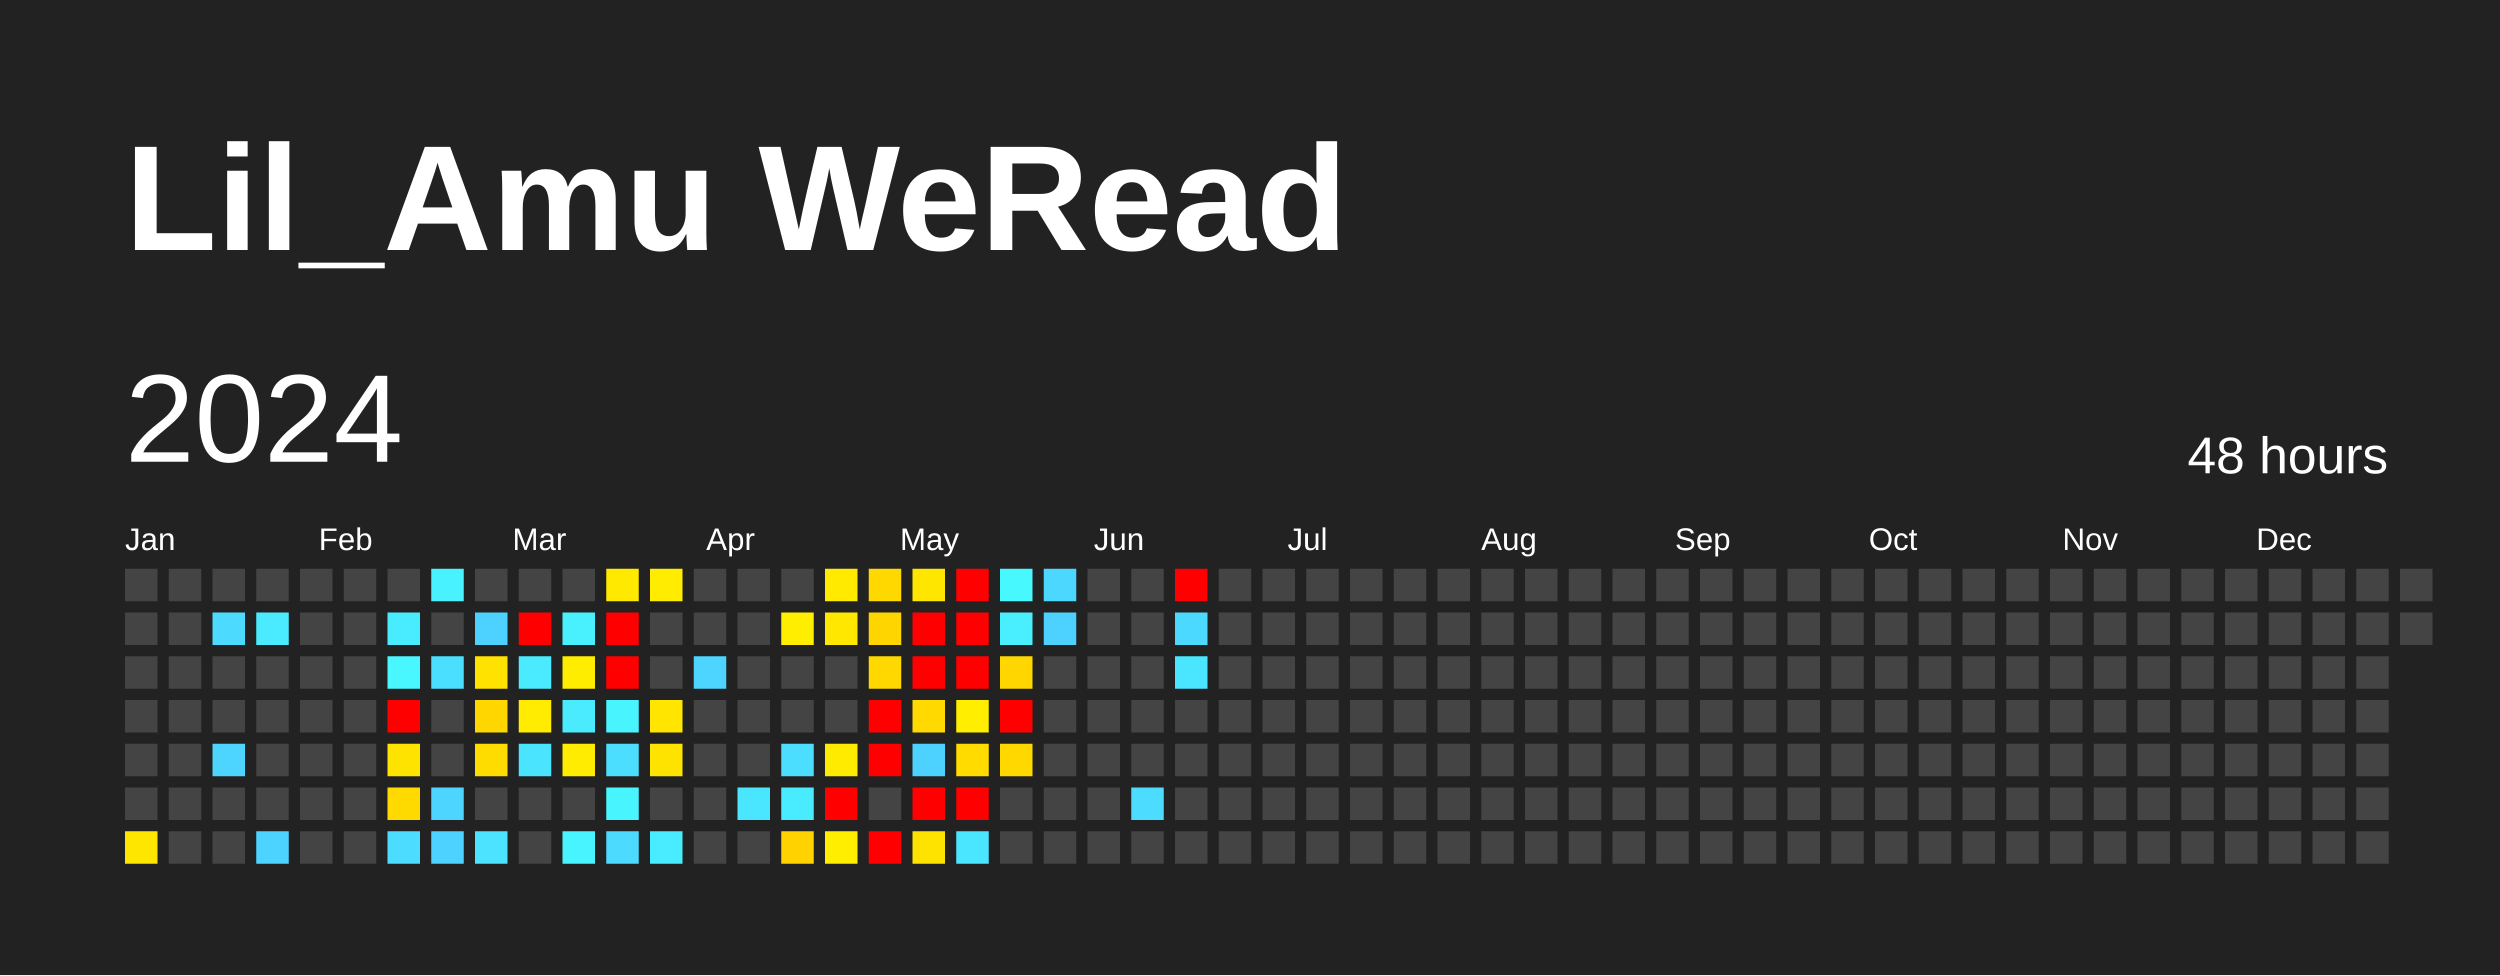
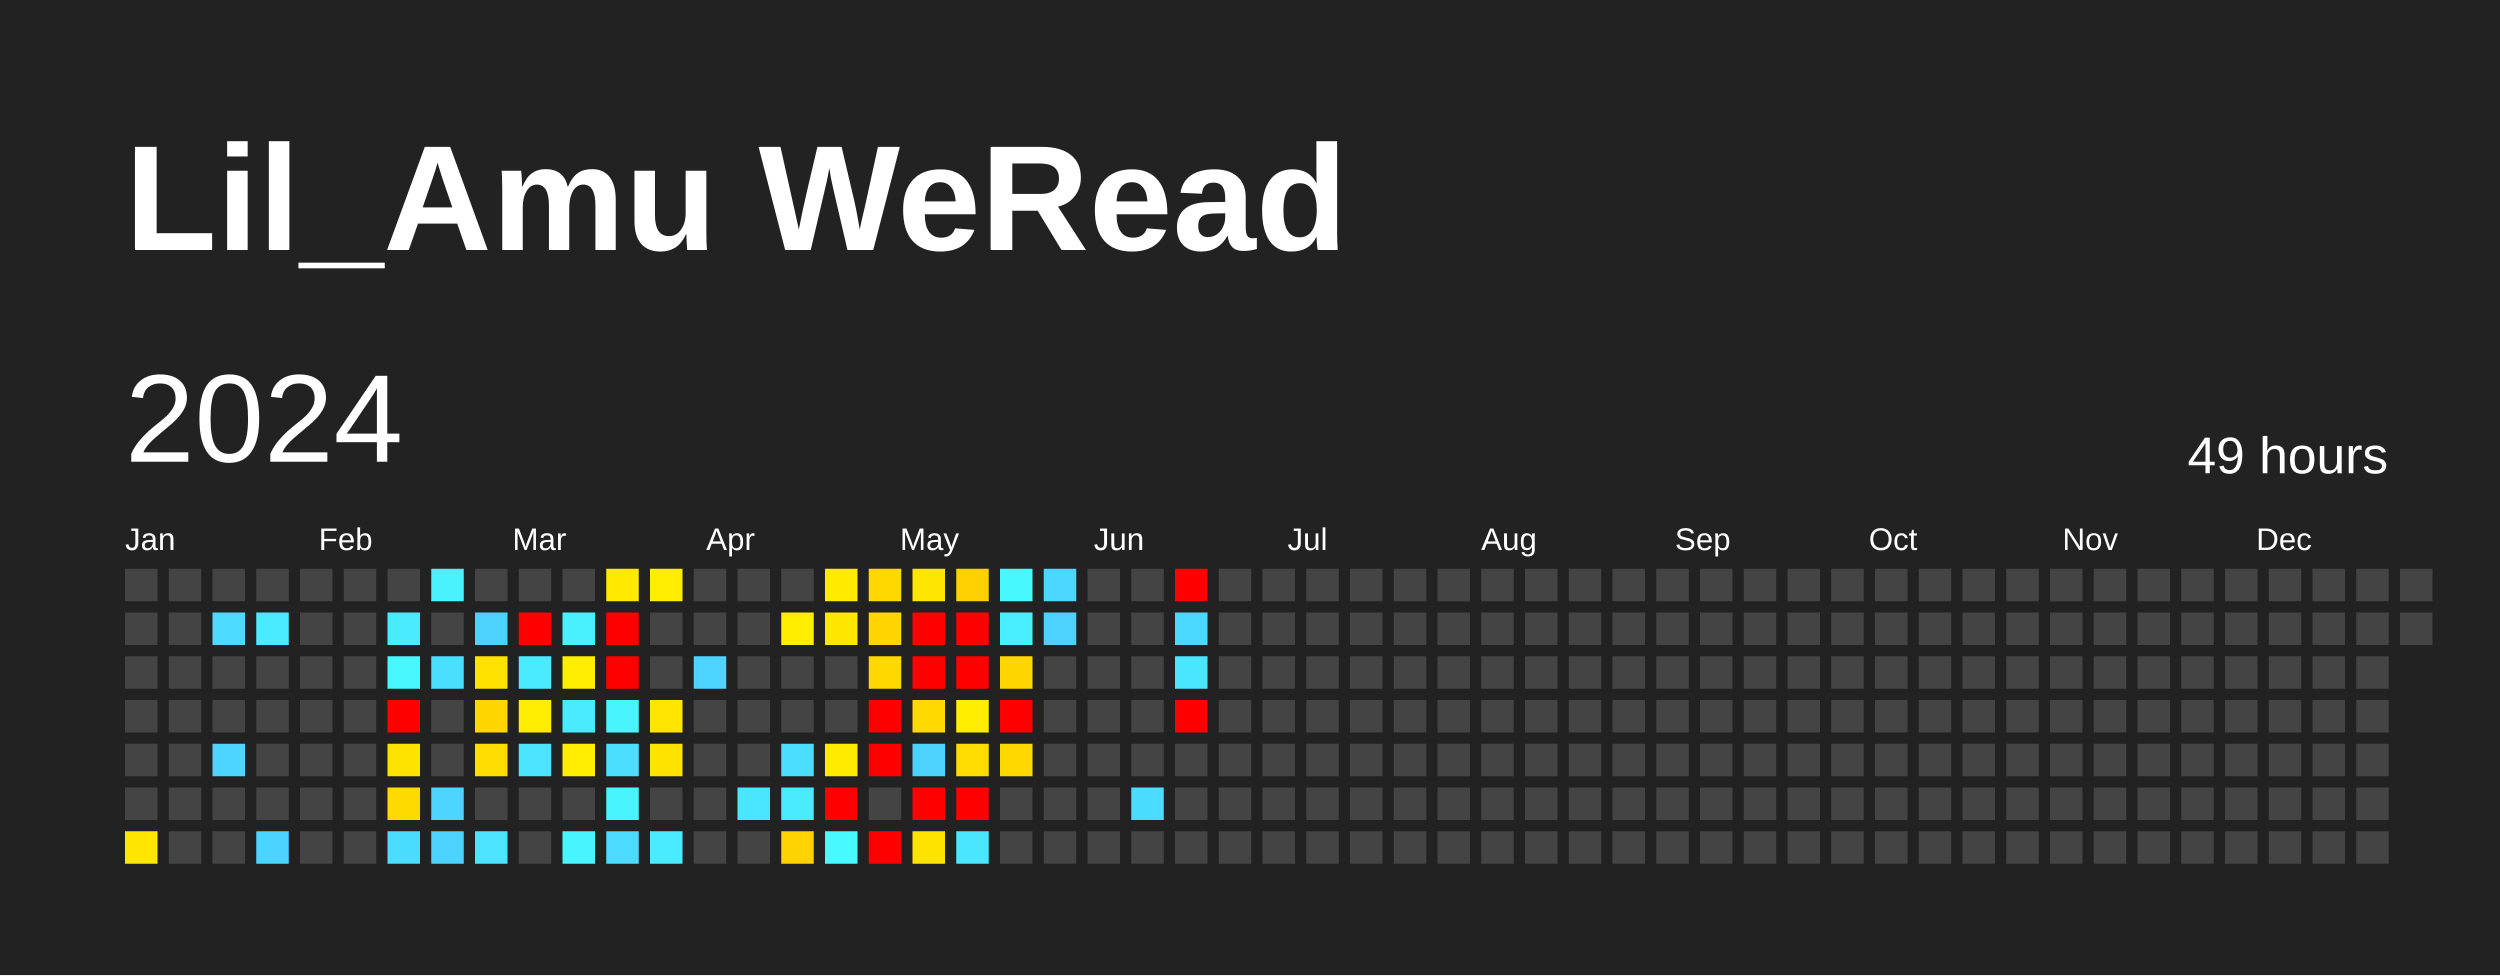
<svg xmlns="http://www.w3.org/2000/svg" baseProfile="full" height="78mm" version="1.1" viewBox="0,0,200,78" width="200mm">
  <defs />
  <rect fill="#222222" height="78" width="200" x="0" y="0" />
  <text fill="#FFFFFF" style="font-size:12px; font-family:Arial; font-weight:bold;" x="10" y="20">Lil_Amu WeRead</text>
  <text dominant-baseline="hanging" fill="#FFFFFF" style="font-size:10.0px; font-family:Arial;" x="10" y="30">2024</text>
-   <text dominant-baseline="hanging" fill="#FFFFFF" style="font-size:4.125px; font-family:Arial;" x="175" y="35">48 hours</text>
+   <text dominant-baseline="hanging" fill="#FFFFFF" style="font-size:4.125px; font-family:Arial;" x="175" y="35">49 hours</text>
  <text fill="#FFFFFF" style="font-size:2.5px; font-family:Arial" x="10.0" y="44">Jan</text>
  <text fill="#FFFFFF" style="font-size:2.5px; font-family:Arial" x="25.5" y="44">Feb</text>
  <text fill="#FFFFFF" style="font-size:2.5px; font-family:Arial" x="41.0" y="44">Mar</text>
  <text fill="#FFFFFF" style="font-size:2.5px; font-family:Arial" x="56.5" y="44">Apr</text>
  <text fill="#FFFFFF" style="font-size:2.5px; font-family:Arial" x="72.0" y="44">May</text>
  <text fill="#FFFFFF" style="font-size:2.5px; font-family:Arial" x="87.5" y="44">Jun</text>
  <text fill="#FFFFFF" style="font-size:2.5px; font-family:Arial" x="103.0" y="44">Jul</text>
  <text fill="#FFFFFF" style="font-size:2.5px; font-family:Arial" x="118.5" y="44">Aug</text>
  <text fill="#FFFFFF" style="font-size:2.5px; font-family:Arial" x="134.0" y="44">Sep</text>
  <text fill="#FFFFFF" style="font-size:2.5px; font-family:Arial" x="149.5" y="44">Oct</text>
  <text fill="#FFFFFF" style="font-size:2.5px; font-family:Arial" x="165.0" y="44">Nov</text>
  <text fill="#FFFFFF" style="font-size:2.5px; font-family:Arial" x="180.5" y="44">Dec</text>
  <rect fill="#444444" height="2.6" width="2.6" x="10.0" y="45.5" />
  <rect fill="#444444" height="2.6" width="2.6" x="10.0" y="49.0" />
  <rect fill="#444444" height="2.6" width="2.6" x="10.0" y="52.5" />
  <rect fill="#444444" height="2.6" width="2.6" x="10.0" y="56.0" />
  <rect fill="#444444" height="2.6" width="2.6" x="10.0" y="59.5" />
  <rect fill="#444444" height="2.6" width="2.6" x="10.0" y="63.0" />
  <rect fill="#ffe600" height="2.6" width="2.6" x="10.0" y="66.5" />
  <rect fill="#444444" height="2.6" width="2.6" x="13.5" y="45.5" />
  <rect fill="#444444" height="2.6" width="2.6" x="13.5" y="49.0" />
  <rect fill="#444444" height="2.6" width="2.6" x="13.5" y="52.5" />
  <rect fill="#444444" height="2.6" width="2.6" x="13.5" y="56.0" />
  <rect fill="#444444" height="2.6" width="2.6" x="13.5" y="59.5" />
  <rect fill="#444444" height="2.6" width="2.6" x="13.5" y="63.0" />
  <rect fill="#444444" height="2.6" width="2.6" x="13.5" y="66.5" />
  <rect fill="#444444" height="2.6" width="2.6" x="17.0" y="45.5" />
  <rect fill="#4cdbff" height="2.6" width="2.6" x="17.0" y="49.0" />
  <rect fill="#444444" height="2.6" width="2.6" x="17.0" y="52.5" />
  <rect fill="#444444" height="2.6" width="2.6" x="17.0" y="56.0" />
  <rect fill="#4dd4ff" height="2.6" width="2.6" x="17.0" y="59.5" />
  <rect fill="#444444" height="2.6" width="2.6" x="17.0" y="63.0" />
  <rect fill="#444444" height="2.6" width="2.6" x="17.0" y="66.5" />
  <rect fill="#444444" height="2.6" width="2.6" x="20.5" y="45.5" />
  <rect fill="#4aebff" height="2.6" width="2.6" x="20.5" y="49.0" />
  <rect fill="#444444" height="2.6" width="2.6" x="20.5" y="52.5" />
  <rect fill="#444444" height="2.6" width="2.6" x="20.5" y="56.0" />
  <rect fill="#444444" height="2.6" width="2.6" x="20.5" y="59.5" />
  <rect fill="#444444" height="2.6" width="2.6" x="20.5" y="63.0" />
  <rect fill="#4dd3ff" height="2.6" width="2.6" x="20.5" y="66.5" />
  <rect fill="#444444" height="2.6" width="2.6" x="24.0" y="45.5" />
  <rect fill="#444444" height="2.6" width="2.6" x="24.0" y="49.0" />
  <rect fill="#444444" height="2.6" width="2.6" x="24.0" y="52.5" />
  <rect fill="#444444" height="2.6" width="2.6" x="24.0" y="56.0" />
  <rect fill="#444444" height="2.6" width="2.6" x="24.0" y="59.5" />
  <rect fill="#444444" height="2.6" width="2.6" x="24.0" y="63.0" />
  <rect fill="#444444" height="2.6" width="2.6" x="24.0" y="66.5" />
  <rect fill="#444444" height="2.6" width="2.6" x="27.5" y="45.5" />
  <rect fill="#444444" height="2.6" width="2.6" x="27.5" y="49.0" />
  <rect fill="#444444" height="2.6" width="2.6" x="27.5" y="52.5" />
  <rect fill="#444444" height="2.6" width="2.6" x="27.5" y="56.0" />
  <rect fill="#444444" height="2.6" width="2.6" x="27.5" y="59.5" />
  <rect fill="#444444" height="2.6" width="2.6" x="27.5" y="63.0" />
  <rect fill="#444444" height="2.6" width="2.6" x="27.5" y="66.5" />
  <rect fill="#444444" height="2.6" width="2.6" x="31.0" y="45.5" />
  <rect fill="#49ecff" height="2.6" width="2.6" x="31.0" y="49.0" />
  <rect fill="#48f7ff" height="2.6" width="2.6" x="31.0" y="52.5" />
  <rect fill="red" height="2.6" width="2.6" x="31.0" y="56.0" />
  <rect fill="#ffe300" height="2.6" width="2.6" x="31.0" y="59.5" />
  <rect fill="#ffda00" height="2.6" width="2.6" x="31.0" y="63.0" />
  <rect fill="#4cdcff" height="2.6" width="2.6" x="31.0" y="66.5" />
  <rect fill="#49f2ff" height="2.6" width="2.6" x="34.5" y="45.5" />
  <rect fill="#444444" height="2.6" width="2.6" x="34.5" y="49.0" />
  <rect fill="#4bdfff" height="2.6" width="2.6" x="34.5" y="52.5" />
  <rect fill="#444444" height="2.6" width="2.6" x="34.5" y="56.0" />
  <rect fill="#444444" height="2.6" width="2.6" x="34.5" y="59.5" />
  <rect fill="#4dd5ff" height="2.6" width="2.6" x="34.5" y="63.0" />
  <rect fill="#4dd2ff" height="2.6" width="2.6" x="34.5" y="66.5" />
  <rect fill="#444444" height="2.6" width="2.6" x="38.0" y="45.5" />
  <rect fill="#4dd2ff" height="2.6" width="2.6" x="38.0" y="49.0" />
  <rect fill="#ffe200" height="2.6" width="2.6" x="38.0" y="52.5" />
  <rect fill="#ffd600" height="2.6" width="2.6" x="38.0" y="56.0" />
  <rect fill="#ffdc00" height="2.6" width="2.6" x="38.0" y="59.5" />
  <rect fill="#444444" height="2.6" width="2.6" x="38.0" y="63.0" />
  <rect fill="#4be3ff" height="2.6" width="2.6" x="38.0" y="66.5" />
  <rect fill="#444444" height="2.6" width="2.6" x="41.5" y="45.5" />
  <rect fill="red" height="2.6" width="2.6" x="41.5" y="49.0" />
  <rect fill="#4aebff" height="2.6" width="2.6" x="41.5" y="52.5" />
  <rect fill="#ffec00" height="2.6" width="2.6" x="41.5" y="56.0" />
  <rect fill="#4ae4ff" height="2.6" width="2.6" x="41.5" y="59.5" />
  <rect fill="#444444" height="2.6" width="2.6" x="41.5" y="63.0" />
  <rect fill="#444444" height="2.6" width="2.6" x="41.5" y="66.5" />
  <rect fill="#444444" height="2.6" width="2.6" x="45.0" y="45.5" />
  <rect fill="#49f1ff" height="2.6" width="2.6" x="45.0" y="49.0" />
  <rect fill="#ffed00" height="2.6" width="2.6" x="45.0" y="52.5" />
  <rect fill="#4aeaff" height="2.6" width="2.6" x="45.0" y="56.0" />
  <rect fill="#ffec00" height="2.6" width="2.6" x="45.0" y="59.5" />
  <rect fill="#444444" height="2.6" width="2.6" x="45.0" y="63.0" />
  <rect fill="#48f4ff" height="2.6" width="2.6" x="45.0" y="66.5" />
  <rect fill="#ffe900" height="2.6" width="2.6" x="48.5" y="45.5" />
  <rect fill="red" height="2.6" width="2.6" x="48.5" y="49.0" />
  <rect fill="red" height="2.6" width="2.6" x="48.5" y="52.5" />
  <rect fill="#48f5ff" height="2.6" width="2.6" x="48.5" y="56.0" />
  <rect fill="#4bdeff" height="2.6" width="2.6" x="48.5" y="59.5" />
  <rect fill="#48f5ff" height="2.6" width="2.6" x="48.5" y="63.0" />
  <rect fill="#4cdaff" height="2.6" width="2.6" x="48.5" y="66.5" />
  <rect fill="#ffec00" height="2.6" width="2.6" x="52.0" y="45.5" />
  <rect fill="#444444" height="2.6" width="2.6" x="52.0" y="49.0" />
  <rect fill="#444444" height="2.6" width="2.6" x="52.0" y="52.5" />
  <rect fill="#ffe500" height="2.6" width="2.6" x="52.0" y="56.0" />
  <rect fill="#ffe300" height="2.6" width="2.6" x="52.0" y="59.5" />
  <rect fill="#444444" height="2.6" width="2.6" x="52.0" y="63.0" />
  <rect fill="#49ecff" height="2.6" width="2.6" x="52.0" y="66.5" />
  <rect fill="#444444" height="2.6" width="2.6" x="55.5" y="45.5" />
  <rect fill="#444444" height="2.6" width="2.6" x="55.5" y="49.0" />
  <rect fill="#4dd4ff" height="2.6" width="2.6" x="55.5" y="52.5" />
  <rect fill="#444444" height="2.6" width="2.6" x="55.5" y="56.0" />
  <rect fill="#444444" height="2.6" width="2.6" x="55.5" y="59.5" />
  <rect fill="#444444" height="2.6" width="2.6" x="55.5" y="63.0" />
  <rect fill="#444444" height="2.6" width="2.6" x="55.5" y="66.5" />
  <rect fill="#444444" height="2.6" width="2.6" x="59.0" y="45.5" />
  <rect fill="#444444" height="2.6" width="2.6" x="59.0" y="49.0" />
  <rect fill="#444444" height="2.6" width="2.6" x="59.0" y="52.5" />
  <rect fill="#444444" height="2.6" width="2.6" x="59.0" y="56.0" />
  <rect fill="#444444" height="2.6" width="2.6" x="59.0" y="59.5" />
  <rect fill="#4ae5ff" height="2.6" width="2.6" x="59.0" y="63.0" />
  <rect fill="#444444" height="2.6" width="2.6" x="59.0" y="66.5" />
  <rect fill="#444444" height="2.6" width="2.6" x="62.5" y="45.5" />
  <rect fill="#ffee00" height="2.6" width="2.6" x="62.5" y="49.0" />
  <rect fill="#444444" height="2.6" width="2.6" x="62.5" y="52.5" />
  <rect fill="#444444" height="2.6" width="2.6" x="62.5" y="56.0" />
  <rect fill="#4bdeff" height="2.6" width="2.6" x="62.5" y="59.5" />
  <rect fill="#49ecff" height="2.6" width="2.6" x="62.5" y="63.0" />
  <rect fill="#ffd200" height="2.6" width="2.6" x="62.5" y="66.5" />
  <rect fill="#ffea00" height="2.6" width="2.6" x="66.0" y="45.5" />
  <rect fill="#ffe700" height="2.6" width="2.6" x="66.0" y="49.0" />
  <rect fill="#444444" height="2.6" width="2.6" x="66.0" y="52.5" />
  <rect fill="#444444" height="2.6" width="2.6" x="66.0" y="56.0" />
  <rect fill="#ffeb00" height="2.6" width="2.6" x="66.0" y="59.5" />
  <rect fill="red" height="2.6" width="2.6" x="66.0" y="63.0" />
-   <rect fill="#ffee00" height="2.6" width="2.6" x="66.0" y="66.5" />
+   <rect fill="#48f9ff" height="2.6" width="2.6" x="66.0" y="66.5" />
  <rect fill="#ffd800" height="2.6" width="2.6" x="69.5" y="45.5" />
  <rect fill="#ffd500" height="2.6" width="2.6" x="69.5" y="49.0" />
  <rect fill="#ffd800" height="2.6" width="2.6" x="69.5" y="52.5" />
  <rect fill="red" height="2.6" width="2.6" x="69.5" y="56.0" />
  <rect fill="red" height="2.6" width="2.6" x="69.5" y="59.5" />
  <rect fill="#444444" height="2.6" width="2.6" x="69.5" y="63.0" />
  <rect fill="red" height="2.6" width="2.6" x="69.5" y="66.5" />
  <rect fill="#ffe600" height="2.6" width="2.6" x="73.0" y="45.5" />
  <rect fill="red" height="2.6" width="2.6" x="73.0" y="49.0" />
  <rect fill="red" height="2.6" width="2.6" x="73.0" y="52.5" />
  <rect fill="#ffd900" height="2.6" width="2.6" x="73.0" y="56.0" />
  <rect fill="#4dd2ff" height="2.6" width="2.6" x="73.0" y="59.5" />
  <rect fill="red" height="2.6" width="2.6" x="73.0" y="63.0" />
  <rect fill="#ffe300" height="2.6" width="2.6" x="73.0" y="66.5" />
-   <rect fill="red" height="2.6" width="2.6" x="76.5" y="45.5" />
+   <rect fill="#ffd100" height="2.6" width="2.6" x="76.5" y="45.5" />
  <rect fill="red" height="2.6" width="2.6" x="76.5" y="49.0" />
  <rect fill="red" height="2.6" width="2.6" x="76.5" y="52.5" />
  <rect fill="#ffee00" height="2.6" width="2.6" x="76.5" y="56.0" />
  <rect fill="#ffdb00" height="2.6" width="2.6" x="76.5" y="59.5" />
  <rect fill="red" height="2.6" width="2.6" x="76.5" y="63.0" />
  <rect fill="#4ae5ff" height="2.6" width="2.6" x="76.5" y="66.5" />
  <rect fill="#48f8ff" height="2.6" width="2.6" x="80.0" y="45.5" />
  <rect fill="#49efff" height="2.6" width="2.6" x="80.0" y="49.0" />
  <rect fill="#ffd600" height="2.6" width="2.6" x="80.0" y="52.5" />
  <rect fill="red" height="2.6" width="2.6" x="80.0" y="56.0" />
  <rect fill="#ffd800" height="2.6" width="2.6" x="80.0" y="59.5" />
  <rect fill="#444444" height="2.6" width="2.6" x="80.0" y="63.0" />
  <rect fill="#444444" height="2.6" width="2.6" x="80.0" y="66.5" />
  <rect fill="#4cd7ff" height="2.6" width="2.6" x="83.5" y="45.5" />
  <rect fill="#4dd2ff" height="2.6" width="2.6" x="83.5" y="49.0" />
  <rect fill="#444444" height="2.6" width="2.6" x="83.5" y="52.5" />
  <rect fill="#444444" height="2.6" width="2.6" x="83.5" y="56.0" />
  <rect fill="#444444" height="2.6" width="2.6" x="83.5" y="59.5" />
  <rect fill="#444444" height="2.6" width="2.6" x="83.5" y="63.0" />
  <rect fill="#444444" height="2.6" width="2.6" x="83.5" y="66.5" />
  <rect fill="#444444" height="2.6" width="2.6" x="87.0" y="45.5" />
  <rect fill="#444444" height="2.6" width="2.6" x="87.0" y="49.0" />
  <rect fill="#444444" height="2.6" width="2.6" x="87.0" y="52.5" />
  <rect fill="#444444" height="2.6" width="2.6" x="87.0" y="56.0" />
  <rect fill="#444444" height="2.6" width="2.6" x="87.0" y="59.5" />
  <rect fill="#444444" height="2.6" width="2.6" x="87.0" y="63.0" />
  <rect fill="#444444" height="2.6" width="2.6" x="87.0" y="66.5" />
  <rect fill="#444444" height="2.6" width="2.6" x="90.5" y="45.5" />
  <rect fill="#444444" height="2.6" width="2.6" x="90.5" y="49.0" />
  <rect fill="#444444" height="2.6" width="2.6" x="90.5" y="52.5" />
  <rect fill="#444444" height="2.6" width="2.6" x="90.5" y="56.0" />
  <rect fill="#444444" height="2.6" width="2.6" x="90.5" y="59.5" />
  <rect fill="#4cdcff" height="2.6" width="2.6" x="90.5" y="63.0" />
  <rect fill="#444444" height="2.6" width="2.6" x="90.5" y="66.5" />
  <rect fill="red" height="2.6" width="2.6" x="94.0" y="45.5" />
  <rect fill="#4cd9ff" height="2.6" width="2.6" x="94.0" y="49.0" />
  <rect fill="#4ae5ff" height="2.6" width="2.6" x="94.0" y="52.5" />
-   <rect fill="#444444" height="2.6" width="2.6" x="94.0" y="56.0" />
+   <rect fill="red" height="2.6" width="2.6" x="94.0" y="56.0" />
  <rect fill="#444444" height="2.6" width="2.6" x="94.0" y="59.5" />
  <rect fill="#444444" height="2.6" width="2.6" x="94.0" y="63.0" />
  <rect fill="#444444" height="2.6" width="2.6" x="94.0" y="66.5" />
  <rect fill="#444444" height="2.6" width="2.6" x="97.5" y="45.5" />
  <rect fill="#444444" height="2.6" width="2.6" x="97.5" y="49.0" />
  <rect fill="#444444" height="2.6" width="2.6" x="97.5" y="52.5" />
  <rect fill="#444444" height="2.6" width="2.6" x="97.5" y="56.0" />
  <rect fill="#444444" height="2.6" width="2.6" x="97.5" y="59.5" />
  <rect fill="#444444" height="2.6" width="2.6" x="97.5" y="63.0" />
  <rect fill="#444444" height="2.6" width="2.6" x="97.5" y="66.5" />
  <rect fill="#444444" height="2.6" width="2.6" x="101.0" y="45.5" />
  <rect fill="#444444" height="2.6" width="2.6" x="101.0" y="49.0" />
  <rect fill="#444444" height="2.6" width="2.6" x="101.0" y="52.5" />
  <rect fill="#444444" height="2.6" width="2.6" x="101.0" y="56.0" />
  <rect fill="#444444" height="2.6" width="2.6" x="101.0" y="59.5" />
  <rect fill="#444444" height="2.6" width="2.6" x="101.0" y="63.0" />
  <rect fill="#444444" height="2.6" width="2.6" x="101.0" y="66.5" />
  <rect fill="#444444" height="2.6" width="2.6" x="104.5" y="45.5" />
  <rect fill="#444444" height="2.6" width="2.6" x="104.5" y="49.0" />
  <rect fill="#444444" height="2.6" width="2.6" x="104.5" y="52.5" />
  <rect fill="#444444" height="2.6" width="2.6" x="104.5" y="56.0" />
  <rect fill="#444444" height="2.6" width="2.6" x="104.5" y="59.5" />
  <rect fill="#444444" height="2.6" width="2.6" x="104.5" y="63.0" />
  <rect fill="#444444" height="2.6" width="2.6" x="104.5" y="66.5" />
  <rect fill="#444444" height="2.6" width="2.6" x="108.0" y="45.5" />
  <rect fill="#444444" height="2.6" width="2.6" x="108.0" y="49.0" />
  <rect fill="#444444" height="2.6" width="2.6" x="108.0" y="52.5" />
  <rect fill="#444444" height="2.6" width="2.6" x="108.0" y="56.0" />
  <rect fill="#444444" height="2.6" width="2.6" x="108.0" y="59.5" />
  <rect fill="#444444" height="2.6" width="2.6" x="108.0" y="63.0" />
  <rect fill="#444444" height="2.6" width="2.6" x="108.0" y="66.5" />
  <rect fill="#444444" height="2.6" width="2.6" x="111.5" y="45.5" />
  <rect fill="#444444" height="2.6" width="2.6" x="111.5" y="49.0" />
  <rect fill="#444444" height="2.6" width="2.6" x="111.5" y="52.5" />
  <rect fill="#444444" height="2.6" width="2.6" x="111.5" y="56.0" />
  <rect fill="#444444" height="2.6" width="2.6" x="111.5" y="59.5" />
  <rect fill="#444444" height="2.6" width="2.6" x="111.5" y="63.0" />
  <rect fill="#444444" height="2.6" width="2.6" x="111.5" y="66.5" />
  <rect fill="#444444" height="2.6" width="2.6" x="115.0" y="45.5" />
  <rect fill="#444444" height="2.6" width="2.6" x="115.0" y="49.0" />
  <rect fill="#444444" height="2.6" width="2.6" x="115.0" y="52.5" />
  <rect fill="#444444" height="2.6" width="2.6" x="115.0" y="56.0" />
  <rect fill="#444444" height="2.6" width="2.6" x="115.0" y="59.5" />
  <rect fill="#444444" height="2.6" width="2.6" x="115.0" y="63.0" />
  <rect fill="#444444" height="2.6" width="2.6" x="115.0" y="66.5" />
  <rect fill="#444444" height="2.6" width="2.6" x="118.5" y="45.5" />
  <rect fill="#444444" height="2.6" width="2.6" x="118.5" y="49.0" />
  <rect fill="#444444" height="2.6" width="2.6" x="118.5" y="52.5" />
  <rect fill="#444444" height="2.6" width="2.6" x="118.5" y="56.0" />
  <rect fill="#444444" height="2.6" width="2.6" x="118.5" y="59.5" />
  <rect fill="#444444" height="2.6" width="2.6" x="118.5" y="63.0" />
  <rect fill="#444444" height="2.6" width="2.6" x="118.5" y="66.5" />
  <rect fill="#444444" height="2.6" width="2.6" x="122.0" y="45.5" />
  <rect fill="#444444" height="2.6" width="2.6" x="122.0" y="49.0" />
  <rect fill="#444444" height="2.6" width="2.6" x="122.0" y="52.5" />
  <rect fill="#444444" height="2.6" width="2.6" x="122.0" y="56.0" />
  <rect fill="#444444" height="2.6" width="2.6" x="122.0" y="59.5" />
  <rect fill="#444444" height="2.6" width="2.6" x="122.0" y="63.0" />
  <rect fill="#444444" height="2.6" width="2.6" x="122.0" y="66.5" />
  <rect fill="#444444" height="2.6" width="2.6" x="125.5" y="45.5" />
  <rect fill="#444444" height="2.6" width="2.6" x="125.5" y="49.0" />
  <rect fill="#444444" height="2.6" width="2.6" x="125.5" y="52.5" />
  <rect fill="#444444" height="2.6" width="2.6" x="125.5" y="56.0" />
  <rect fill="#444444" height="2.6" width="2.6" x="125.5" y="59.5" />
  <rect fill="#444444" height="2.6" width="2.6" x="125.5" y="63.0" />
  <rect fill="#444444" height="2.6" width="2.6" x="125.5" y="66.5" />
  <rect fill="#444444" height="2.6" width="2.6" x="129.0" y="45.5" />
  <rect fill="#444444" height="2.6" width="2.6" x="129.0" y="49.0" />
  <rect fill="#444444" height="2.6" width="2.6" x="129.0" y="52.5" />
  <rect fill="#444444" height="2.6" width="2.6" x="129.0" y="56.0" />
  <rect fill="#444444" height="2.6" width="2.6" x="129.0" y="59.5" />
  <rect fill="#444444" height="2.6" width="2.6" x="129.0" y="63.0" />
  <rect fill="#444444" height="2.6" width="2.6" x="129.0" y="66.5" />
  <rect fill="#444444" height="2.6" width="2.6" x="132.5" y="45.5" />
  <rect fill="#444444" height="2.6" width="2.6" x="132.5" y="49.0" />
  <rect fill="#444444" height="2.6" width="2.6" x="132.5" y="52.5" />
  <rect fill="#444444" height="2.6" width="2.6" x="132.5" y="56.0" />
  <rect fill="#444444" height="2.6" width="2.6" x="132.5" y="59.5" />
  <rect fill="#444444" height="2.6" width="2.6" x="132.5" y="63.0" />
  <rect fill="#444444" height="2.6" width="2.6" x="132.5" y="66.5" />
  <rect fill="#444444" height="2.6" width="2.6" x="136.0" y="45.5" />
  <rect fill="#444444" height="2.6" width="2.6" x="136.0" y="49.0" />
  <rect fill="#444444" height="2.6" width="2.6" x="136.0" y="52.5" />
  <rect fill="#444444" height="2.6" width="2.6" x="136.0" y="56.0" />
  <rect fill="#444444" height="2.6" width="2.6" x="136.0" y="59.5" />
  <rect fill="#444444" height="2.6" width="2.6" x="136.0" y="63.0" />
  <rect fill="#444444" height="2.6" width="2.6" x="136.0" y="66.5" />
  <rect fill="#444444" height="2.6" width="2.6" x="139.5" y="45.5" />
  <rect fill="#444444" height="2.6" width="2.6" x="139.5" y="49.0" />
  <rect fill="#444444" height="2.6" width="2.6" x="139.5" y="52.5" />
  <rect fill="#444444" height="2.6" width="2.6" x="139.5" y="56.0" />
  <rect fill="#444444" height="2.6" width="2.6" x="139.5" y="59.5" />
  <rect fill="#444444" height="2.6" width="2.6" x="139.5" y="63.0" />
  <rect fill="#444444" height="2.6" width="2.6" x="139.5" y="66.5" />
  <rect fill="#444444" height="2.6" width="2.6" x="143.0" y="45.5" />
  <rect fill="#444444" height="2.6" width="2.6" x="143.0" y="49.0" />
  <rect fill="#444444" height="2.6" width="2.6" x="143.0" y="52.5" />
  <rect fill="#444444" height="2.6" width="2.6" x="143.0" y="56.0" />
  <rect fill="#444444" height="2.6" width="2.6" x="143.0" y="59.5" />
  <rect fill="#444444" height="2.6" width="2.6" x="143.0" y="63.0" />
  <rect fill="#444444" height="2.6" width="2.6" x="143.0" y="66.5" />
  <rect fill="#444444" height="2.6" width="2.6" x="146.5" y="45.5" />
  <rect fill="#444444" height="2.6" width="2.6" x="146.5" y="49.0" />
  <rect fill="#444444" height="2.6" width="2.6" x="146.5" y="52.5" />
  <rect fill="#444444" height="2.6" width="2.6" x="146.5" y="56.0" />
  <rect fill="#444444" height="2.6" width="2.6" x="146.5" y="59.5" />
  <rect fill="#444444" height="2.6" width="2.6" x="146.5" y="63.0" />
  <rect fill="#444444" height="2.6" width="2.6" x="146.5" y="66.5" />
  <rect fill="#444444" height="2.6" width="2.6" x="150.0" y="45.5" />
  <rect fill="#444444" height="2.6" width="2.6" x="150.0" y="49.0" />
  <rect fill="#444444" height="2.6" width="2.6" x="150.0" y="52.5" />
  <rect fill="#444444" height="2.6" width="2.6" x="150.0" y="56.0" />
  <rect fill="#444444" height="2.6" width="2.6" x="150.0" y="59.5" />
  <rect fill="#444444" height="2.6" width="2.6" x="150.0" y="63.0" />
  <rect fill="#444444" height="2.6" width="2.6" x="150.0" y="66.5" />
  <rect fill="#444444" height="2.6" width="2.6" x="153.5" y="45.5" />
  <rect fill="#444444" height="2.6" width="2.6" x="153.5" y="49.0" />
  <rect fill="#444444" height="2.6" width="2.6" x="153.5" y="52.5" />
  <rect fill="#444444" height="2.6" width="2.6" x="153.5" y="56.0" />
  <rect fill="#444444" height="2.6" width="2.6" x="153.5" y="59.5" />
  <rect fill="#444444" height="2.6" width="2.6" x="153.5" y="63.0" />
  <rect fill="#444444" height="2.6" width="2.6" x="153.5" y="66.5" />
  <rect fill="#444444" height="2.6" width="2.6" x="157.0" y="45.5" />
  <rect fill="#444444" height="2.6" width="2.6" x="157.0" y="49.0" />
  <rect fill="#444444" height="2.6" width="2.6" x="157.0" y="52.5" />
  <rect fill="#444444" height="2.6" width="2.6" x="157.0" y="56.0" />
  <rect fill="#444444" height="2.6" width="2.6" x="157.0" y="59.5" />
  <rect fill="#444444" height="2.6" width="2.6" x="157.0" y="63.0" />
  <rect fill="#444444" height="2.6" width="2.6" x="157.0" y="66.5" />
  <rect fill="#444444" height="2.6" width="2.6" x="160.5" y="45.5" />
  <rect fill="#444444" height="2.6" width="2.6" x="160.5" y="49.0" />
  <rect fill="#444444" height="2.6" width="2.6" x="160.5" y="52.5" />
  <rect fill="#444444" height="2.6" width="2.6" x="160.5" y="56.0" />
  <rect fill="#444444" height="2.6" width="2.6" x="160.5" y="59.5" />
  <rect fill="#444444" height="2.6" width="2.6" x="160.5" y="63.0" />
  <rect fill="#444444" height="2.6" width="2.6" x="160.5" y="66.5" />
  <rect fill="#444444" height="2.6" width="2.6" x="164.0" y="45.5" />
  <rect fill="#444444" height="2.6" width="2.6" x="164.0" y="49.0" />
  <rect fill="#444444" height="2.6" width="2.6" x="164.0" y="52.5" />
  <rect fill="#444444" height="2.6" width="2.6" x="164.0" y="56.0" />
  <rect fill="#444444" height="2.6" width="2.6" x="164.0" y="59.5" />
  <rect fill="#444444" height="2.6" width="2.6" x="164.0" y="63.0" />
  <rect fill="#444444" height="2.6" width="2.6" x="164.0" y="66.5" />
  <rect fill="#444444" height="2.6" width="2.6" x="167.5" y="45.5" />
  <rect fill="#444444" height="2.6" width="2.6" x="167.5" y="49.0" />
  <rect fill="#444444" height="2.6" width="2.6" x="167.5" y="52.5" />
  <rect fill="#444444" height="2.6" width="2.6" x="167.5" y="56.0" />
  <rect fill="#444444" height="2.6" width="2.6" x="167.5" y="59.5" />
  <rect fill="#444444" height="2.6" width="2.6" x="167.5" y="63.0" />
  <rect fill="#444444" height="2.6" width="2.6" x="167.5" y="66.5" />
  <rect fill="#444444" height="2.6" width="2.6" x="171.0" y="45.5" />
  <rect fill="#444444" height="2.6" width="2.6" x="171.0" y="49.0" />
  <rect fill="#444444" height="2.6" width="2.6" x="171.0" y="52.5" />
  <rect fill="#444444" height="2.6" width="2.6" x="171.0" y="56.0" />
  <rect fill="#444444" height="2.6" width="2.6" x="171.0" y="59.5" />
  <rect fill="#444444" height="2.6" width="2.6" x="171.0" y="63.0" />
  <rect fill="#444444" height="2.6" width="2.6" x="171.0" y="66.5" />
  <rect fill="#444444" height="2.6" width="2.6" x="174.5" y="45.5" />
  <rect fill="#444444" height="2.6" width="2.6" x="174.5" y="49.0" />
  <rect fill="#444444" height="2.6" width="2.6" x="174.5" y="52.5" />
  <rect fill="#444444" height="2.6" width="2.6" x="174.5" y="56.0" />
  <rect fill="#444444" height="2.6" width="2.6" x="174.5" y="59.5" />
  <rect fill="#444444" height="2.6" width="2.6" x="174.5" y="63.0" />
  <rect fill="#444444" height="2.6" width="2.6" x="174.5" y="66.5" />
  <rect fill="#444444" height="2.6" width="2.6" x="178.0" y="45.5" />
  <rect fill="#444444" height="2.6" width="2.6" x="178.0" y="49.0" />
  <rect fill="#444444" height="2.6" width="2.6" x="178.0" y="52.5" />
  <rect fill="#444444" height="2.6" width="2.6" x="178.0" y="56.0" />
  <rect fill="#444444" height="2.6" width="2.6" x="178.0" y="59.5" />
  <rect fill="#444444" height="2.6" width="2.6" x="178.0" y="63.0" />
  <rect fill="#444444" height="2.6" width="2.6" x="178.0" y="66.5" />
  <rect fill="#444444" height="2.6" width="2.6" x="181.5" y="45.5" />
  <rect fill="#444444" height="2.6" width="2.6" x="181.5" y="49.0" />
  <rect fill="#444444" height="2.6" width="2.6" x="181.5" y="52.5" />
  <rect fill="#444444" height="2.6" width="2.6" x="181.5" y="56.0" />
  <rect fill="#444444" height="2.6" width="2.6" x="181.5" y="59.5" />
  <rect fill="#444444" height="2.6" width="2.6" x="181.5" y="63.0" />
  <rect fill="#444444" height="2.6" width="2.6" x="181.5" y="66.5" />
  <rect fill="#444444" height="2.6" width="2.6" x="185.0" y="45.5" />
  <rect fill="#444444" height="2.6" width="2.6" x="185.0" y="49.0" />
  <rect fill="#444444" height="2.6" width="2.6" x="185.0" y="52.5" />
  <rect fill="#444444" height="2.6" width="2.6" x="185.0" y="56.0" />
  <rect fill="#444444" height="2.6" width="2.6" x="185.0" y="59.5" />
  <rect fill="#444444" height="2.6" width="2.6" x="185.0" y="63.0" />
  <rect fill="#444444" height="2.6" width="2.6" x="185.0" y="66.5" />
  <rect fill="#444444" height="2.6" width="2.6" x="188.5" y="45.5" />
  <rect fill="#444444" height="2.6" width="2.6" x="188.5" y="49.0" />
  <rect fill="#444444" height="2.6" width="2.6" x="188.5" y="52.5" />
  <rect fill="#444444" height="2.6" width="2.6" x="188.5" y="56.0" />
  <rect fill="#444444" height="2.6" width="2.6" x="188.5" y="59.5" />
  <rect fill="#444444" height="2.6" width="2.6" x="188.5" y="63.0" />
  <rect fill="#444444" height="2.6" width="2.6" x="188.5" y="66.5" />
  <rect fill="#444444" height="2.6" width="2.6" x="192.0" y="45.5" />
  <rect fill="#444444" height="2.6" width="2.6" x="192.0" y="49.0" />
</svg>
